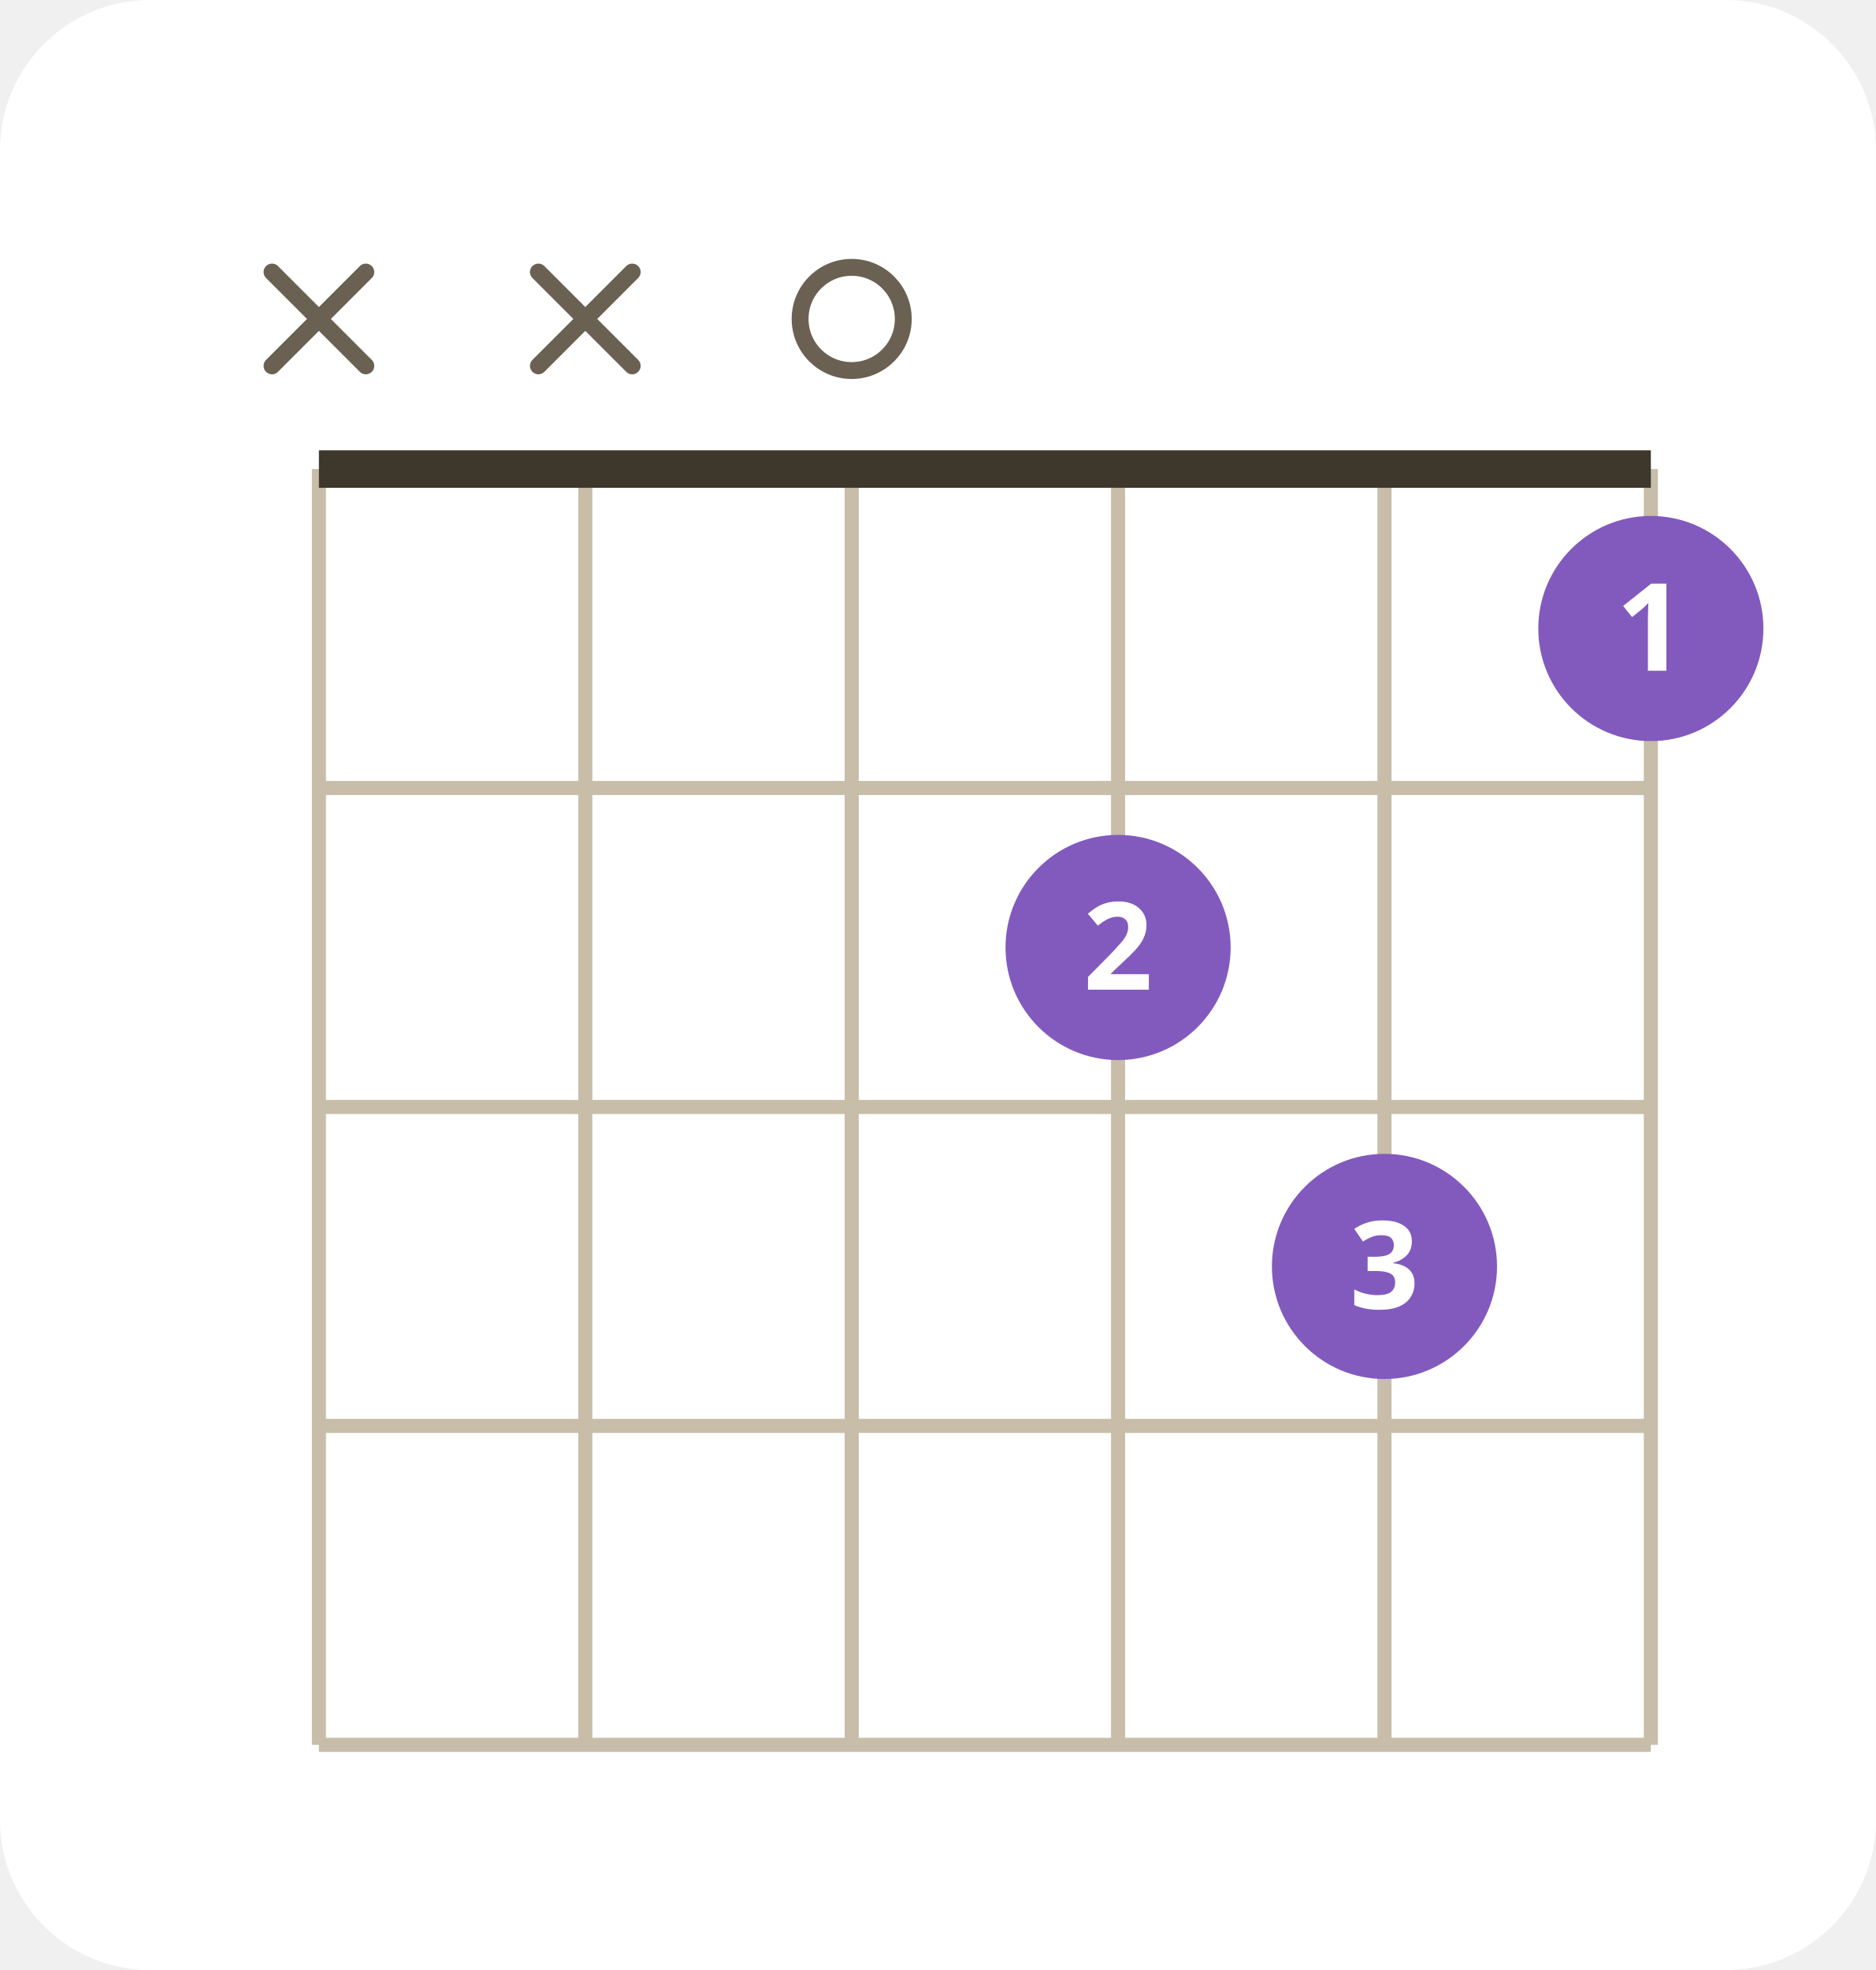
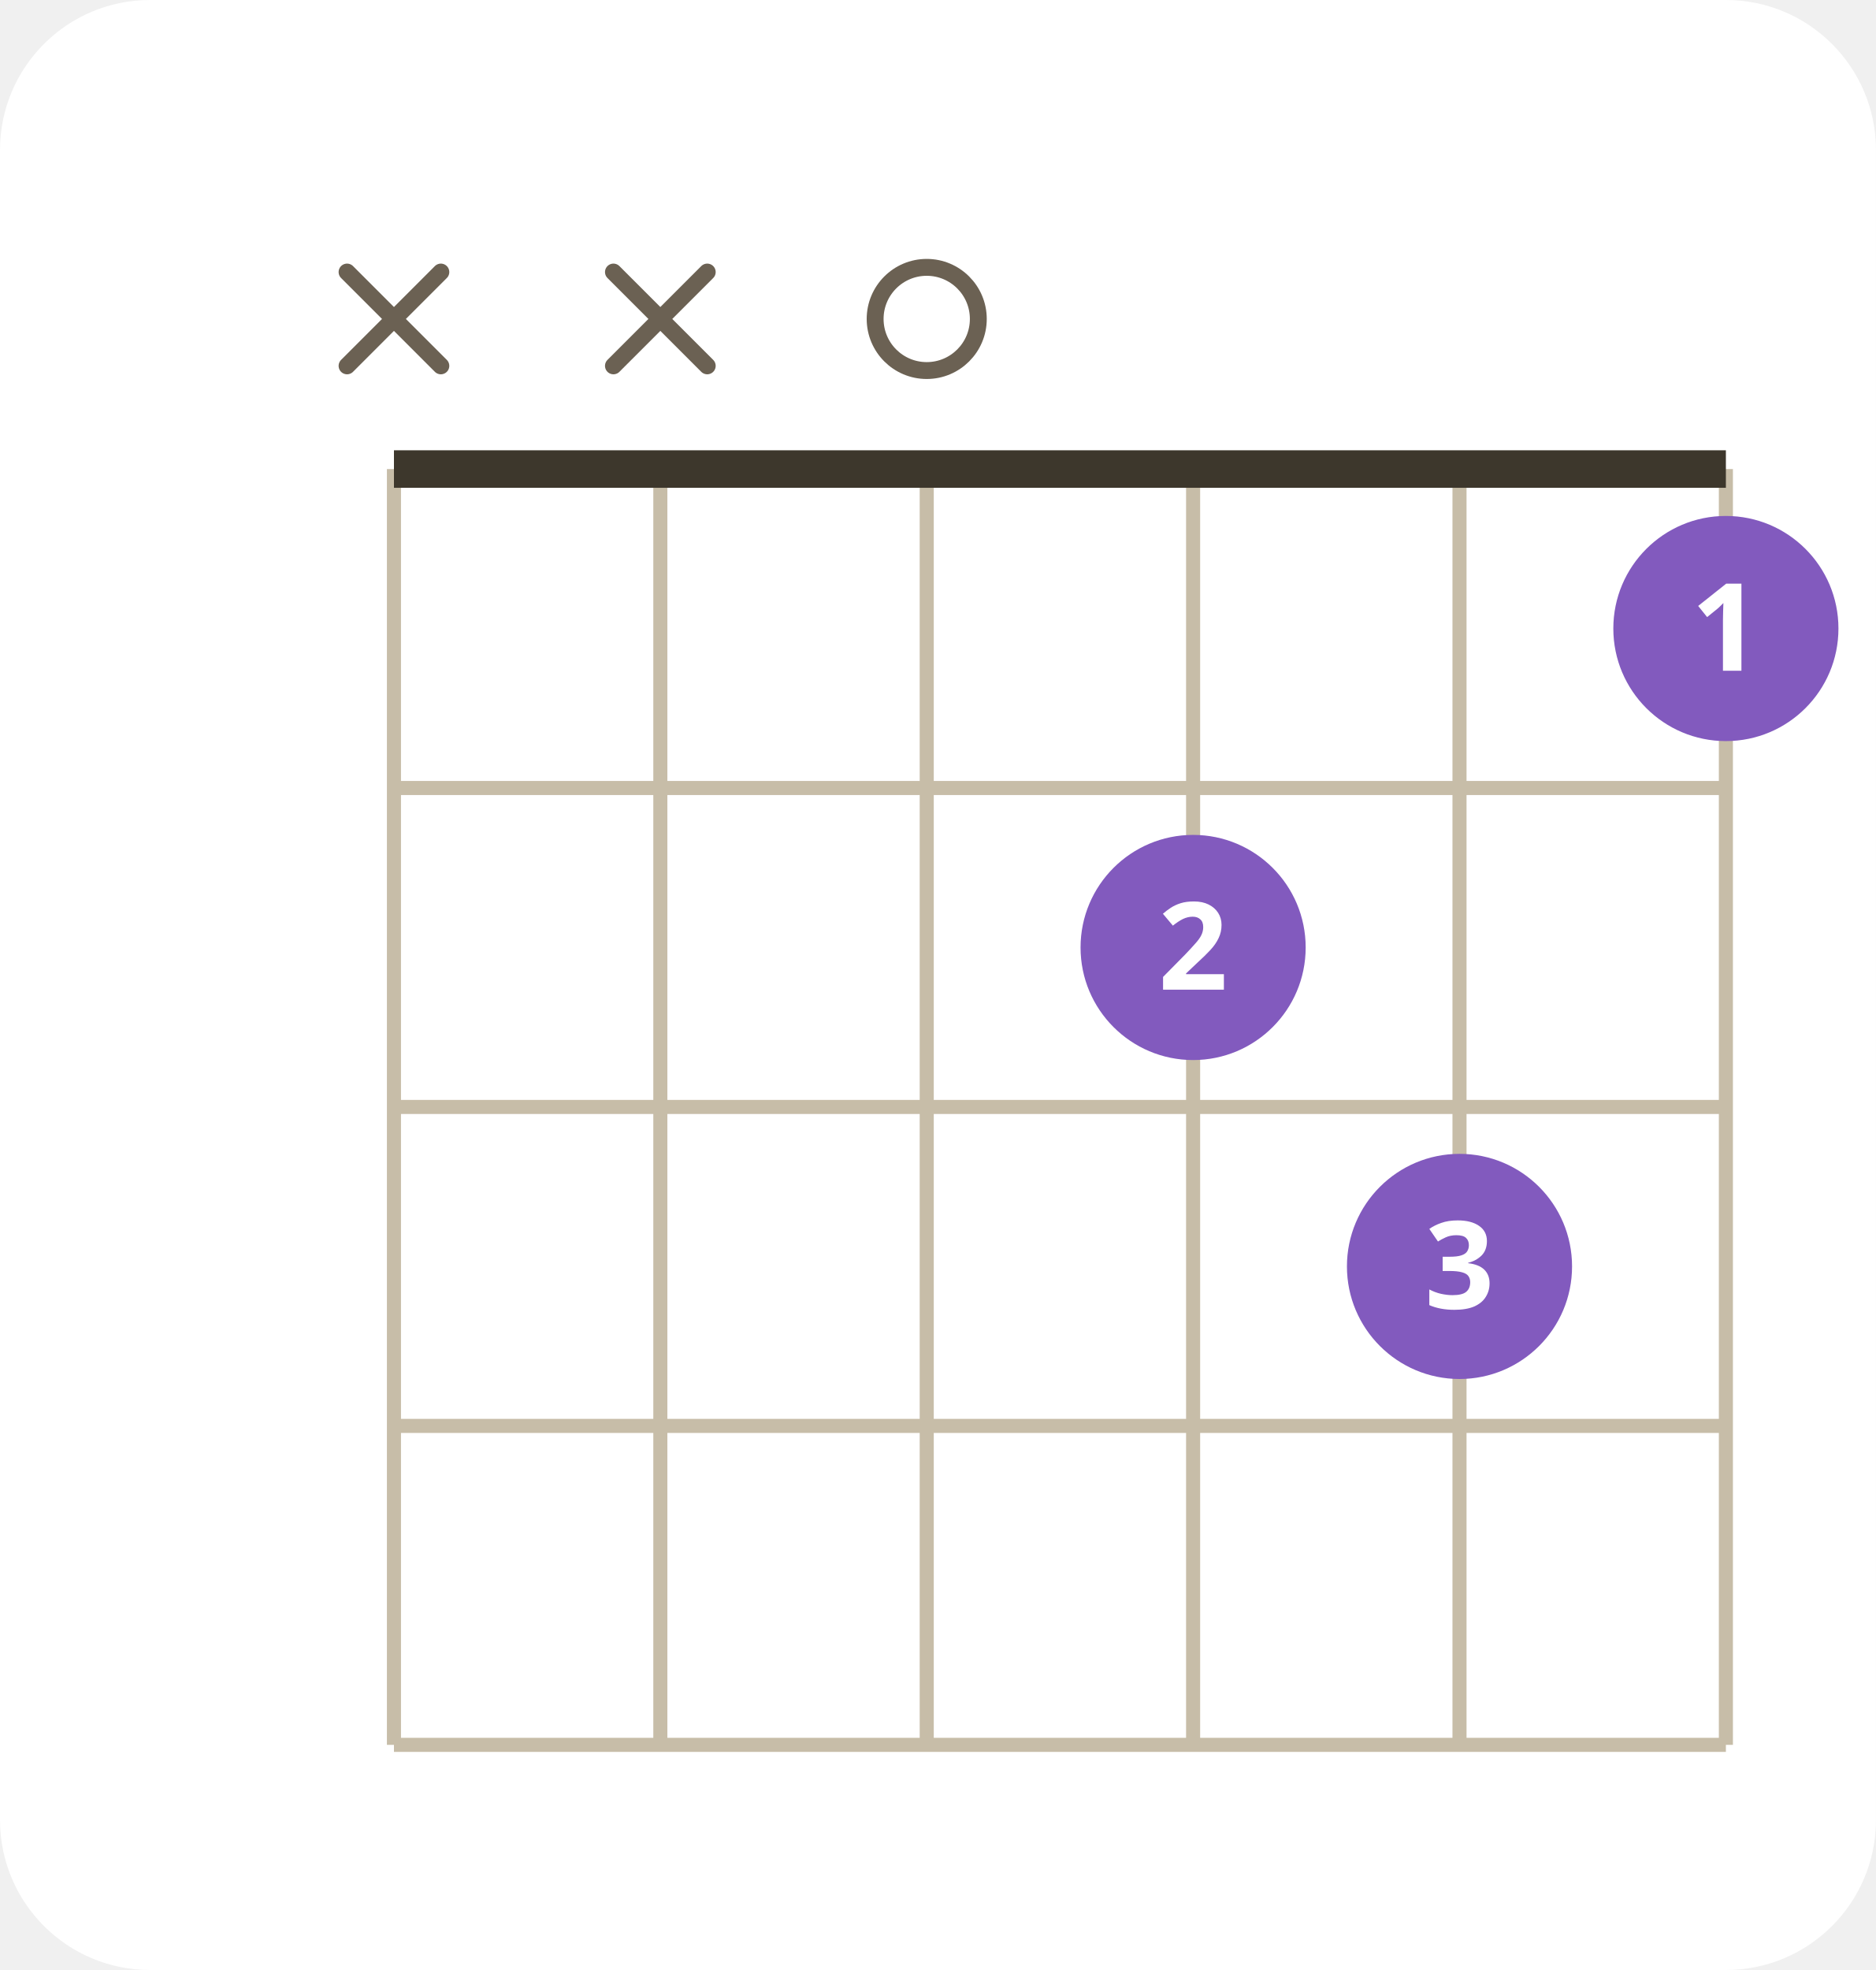
<svg xmlns="http://www.w3.org/2000/svg" viewBox="0 0 200 210" width="200" height="210" role="img" aria-label="D minor chord diagram">
  <rect x="0" y="0" width="200" height="210" rx="16" fill="#ffffff" />
-   <line x1="34" y1="50" x2="34" y2="186" stroke="#c7bda8" stroke-width="1.5" />
-   <line x1="62.4" y1="50" x2="62.4" y2="186" stroke="#c7bda8" stroke-width="1.5" />
-   <line x1="90.8" y1="50" x2="90.8" y2="186" stroke="#c7bda8" stroke-width="1.5" />
-   <line x1="119.2" y1="50" x2="119.2" y2="186" stroke="#c7bda8" stroke-width="1.5" />
-   <line x1="147.6" y1="50" x2="147.6" y2="186" stroke="#c7bda8" stroke-width="1.5" />
-   <line x1="176" y1="50" x2="176" y2="186" stroke="#c7bda8" stroke-width="1.5" />
-   <line x1="34" y1="50" x2="176" y2="50" stroke="#3d372c" stroke-width="4" />
-   <line x1="34" y1="84" x2="176" y2="84" stroke="#c7bda8" stroke-width="1.5" />
-   <line x1="34" y1="118" x2="176" y2="118" stroke="#c7bda8" stroke-width="1.5" />
-   <line x1="34" y1="152" x2="176" y2="152" stroke="#c7bda8" stroke-width="1.5" />
-   <line x1="34" y1="186" x2="176" y2="186" stroke="#c7bda8" stroke-width="1.5" />
-   <path d="M29 29 L39 39 M39 29 L29 39" stroke="#6b6153" stroke-width="1.8" stroke-linecap="round" />
-   <path d="M57.4 29 L67.4 39 M67.4 29 L57.4 39" stroke="#6b6153" stroke-width="1.8" stroke-linecap="round" />
-   <circle cx="90.8" cy="34" r="5.5" fill="none" stroke="#6b6153" stroke-width="1.8" />
-   <circle cx="119.2" cy="101" r="12" fill="#825abe" />
-   <text x="119.2" y="105.5" text-anchor="middle" font-family="system-ui, sans-serif" font-size="13" font-weight="600" fill="#ffffff">2</text>
-   <circle cx="147.6" cy="135" r="12" fill="#825abe" />
-   <text x="147.6" y="139.5" text-anchor="middle" font-family="system-ui, sans-serif" font-size="13" font-weight="600" fill="#ffffff">3</text>
-   <circle cx="176" cy="67" r="12" fill="#825abe" />
-   <text x="176" y="71.5" text-anchor="middle" font-family="system-ui, sans-serif" font-size="13" font-weight="600" fill="#ffffff">1</text>
+   <line x1="42" y1="50" x2="42" y2="186" stroke="#c7bda8" stroke-width="1.5" />
+   <line x1="70.4" y1="50" x2="70.4" y2="186" stroke="#c7bda8" stroke-width="1.5" />
+   <line x1="98.8" y1="50" x2="98.8" y2="186" stroke="#c7bda8" stroke-width="1.5" />
+   <line x1="127.2" y1="50" x2="127.2" y2="186" stroke="#c7bda8" stroke-width="1.5" />
+   <line x1="155.6" y1="50" x2="155.6" y2="186" stroke="#c7bda8" stroke-width="1.5" />
+   <line x1="184" y1="50" x2="184" y2="186" stroke="#c7bda8" stroke-width="1.5" />
+   <line x1="42" y1="50" x2="184" y2="50" stroke="#3d372c" stroke-width="4" />
+   <line x1="42" y1="84" x2="184" y2="84" stroke="#c7bda8" stroke-width="1.5" />
+   <line x1="42" y1="118" x2="184" y2="118" stroke="#c7bda8" stroke-width="1.5" />
+   <line x1="42" y1="152" x2="184" y2="152" stroke="#c7bda8" stroke-width="1.5" />
+   <line x1="42" y1="186" x2="184" y2="186" stroke="#c7bda8" stroke-width="1.5" />
+   <path d="M37 29 L47 39 M47 29 L37 39" stroke="#6b6153" stroke-width="1.8" stroke-linecap="round" />
+   <path d="M65.4 29 L75.4 39 M75.4 29 L65.4 39" stroke="#6b6153" stroke-width="1.8" stroke-linecap="round" />
+   <circle cx="98.8" cy="34" r="5.5" fill="none" stroke="#6b6153" stroke-width="1.8" />
+   <circle cx="127.2" cy="101" r="12" fill="#825abe" />
+   <text x="127.2" y="105.5" text-anchor="middle" font-family="system-ui, sans-serif" font-size="13" font-weight="600" fill="#ffffff">2</text>
+   <circle cx="155.6" cy="135" r="12" fill="#825abe" />
+   <text x="155.6" y="139.5" text-anchor="middle" font-family="system-ui, sans-serif" font-size="13" font-weight="600" fill="#ffffff">3</text>
+   <circle cx="184" cy="67" r="12" fill="#825abe" />
+   <text x="184" y="71.5" text-anchor="middle" font-family="system-ui, sans-serif" font-size="13" font-weight="600" fill="#ffffff">1</text>
</svg>
